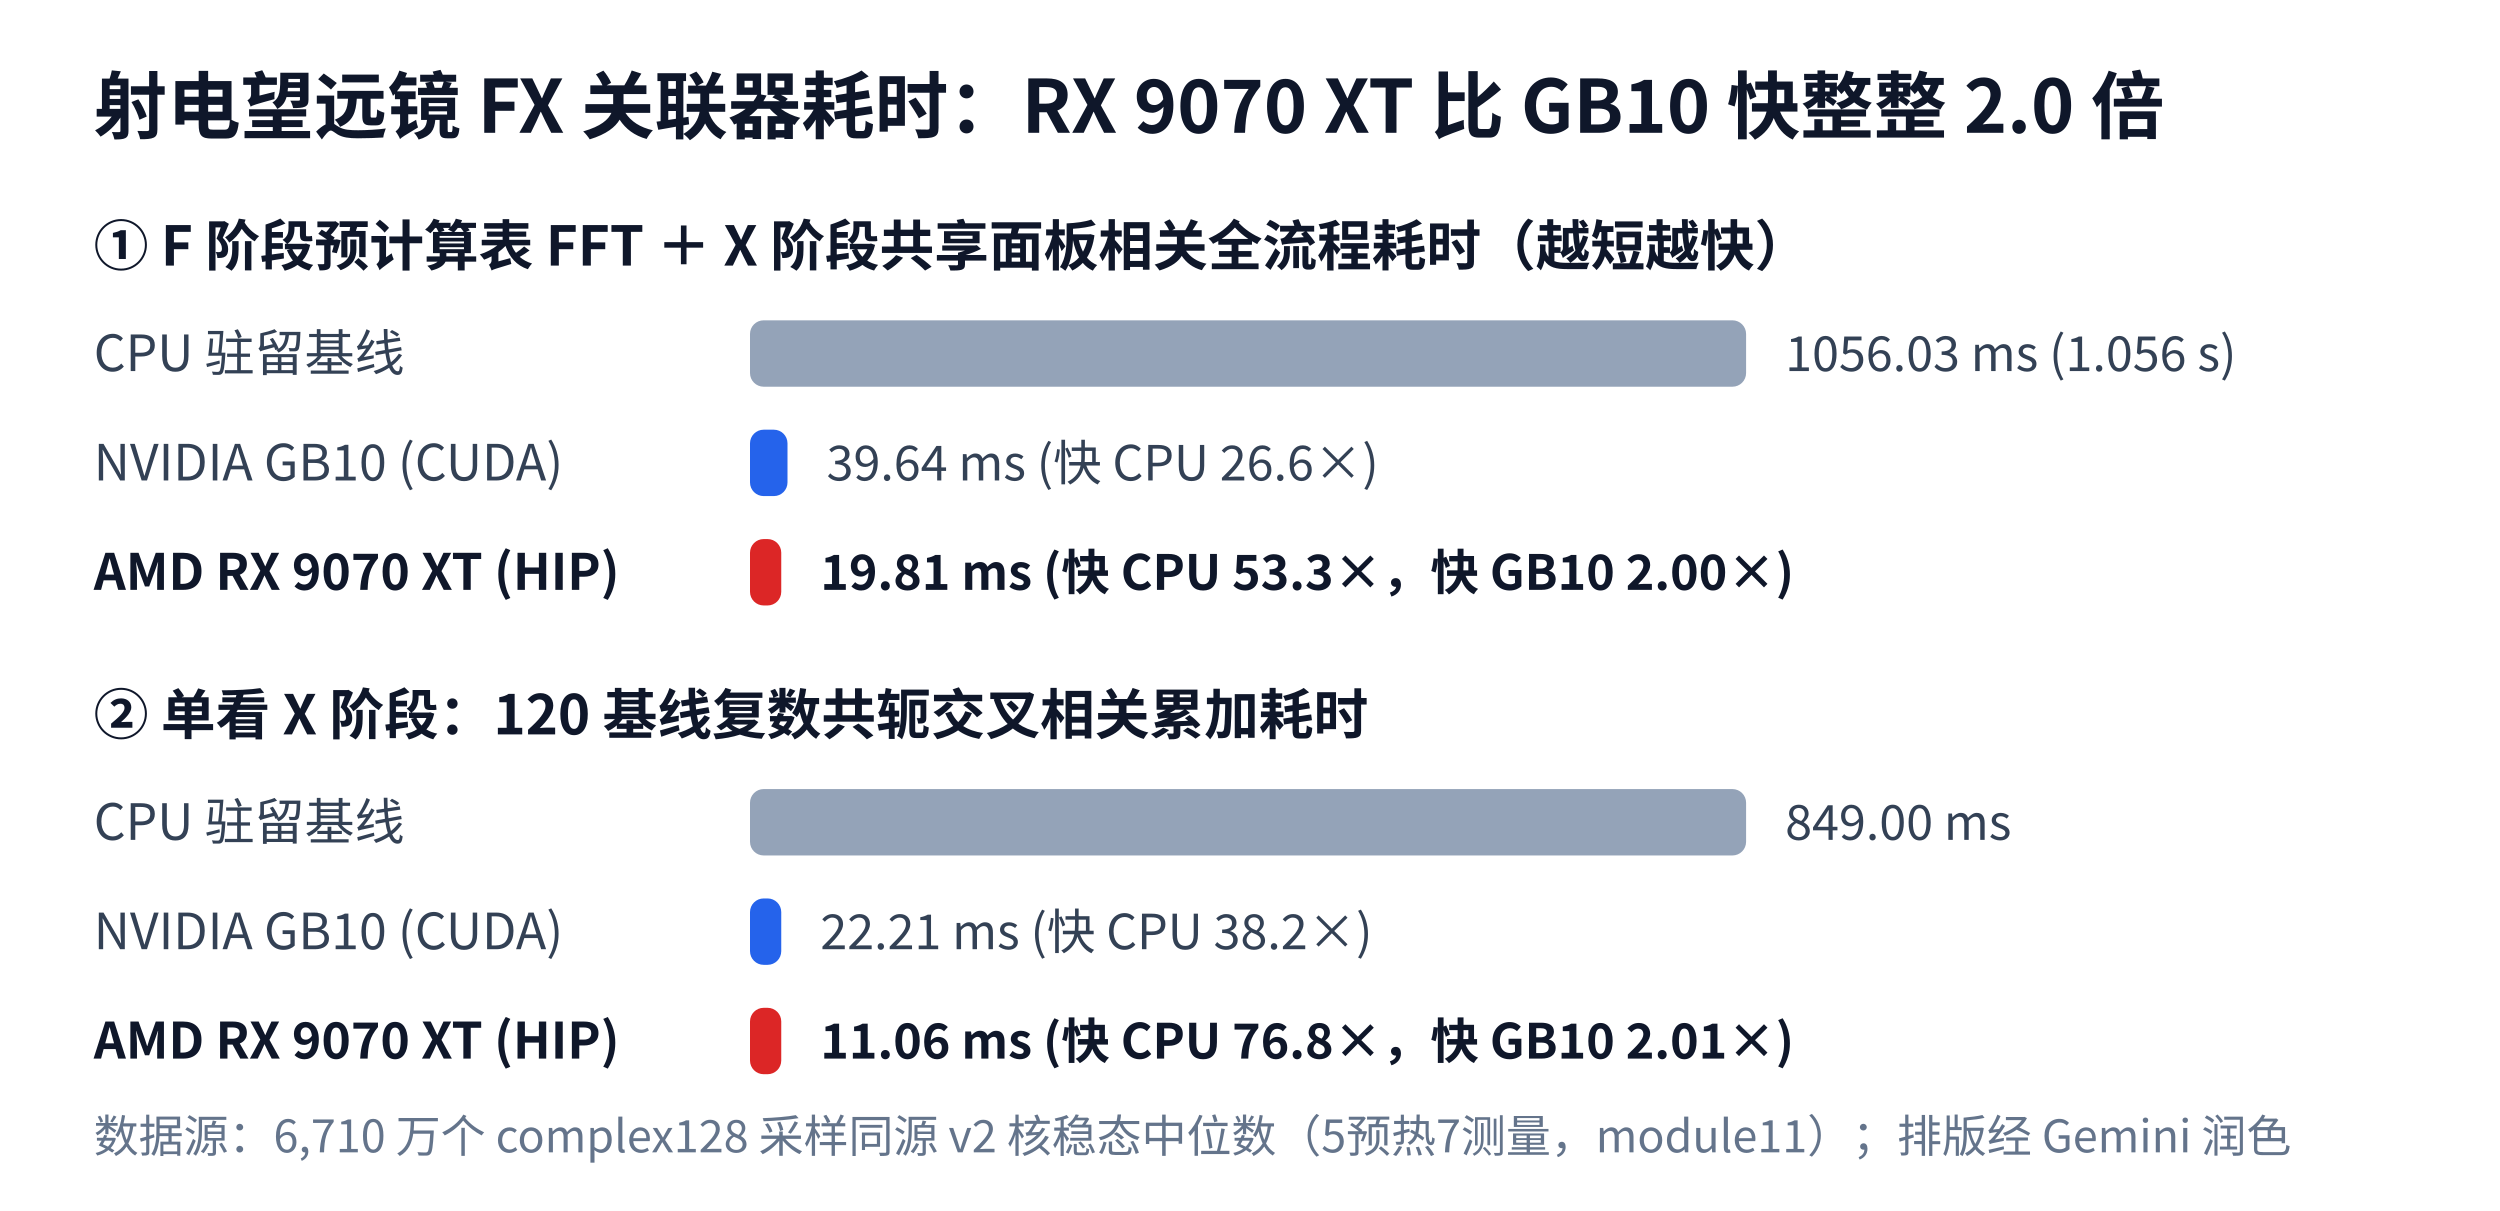
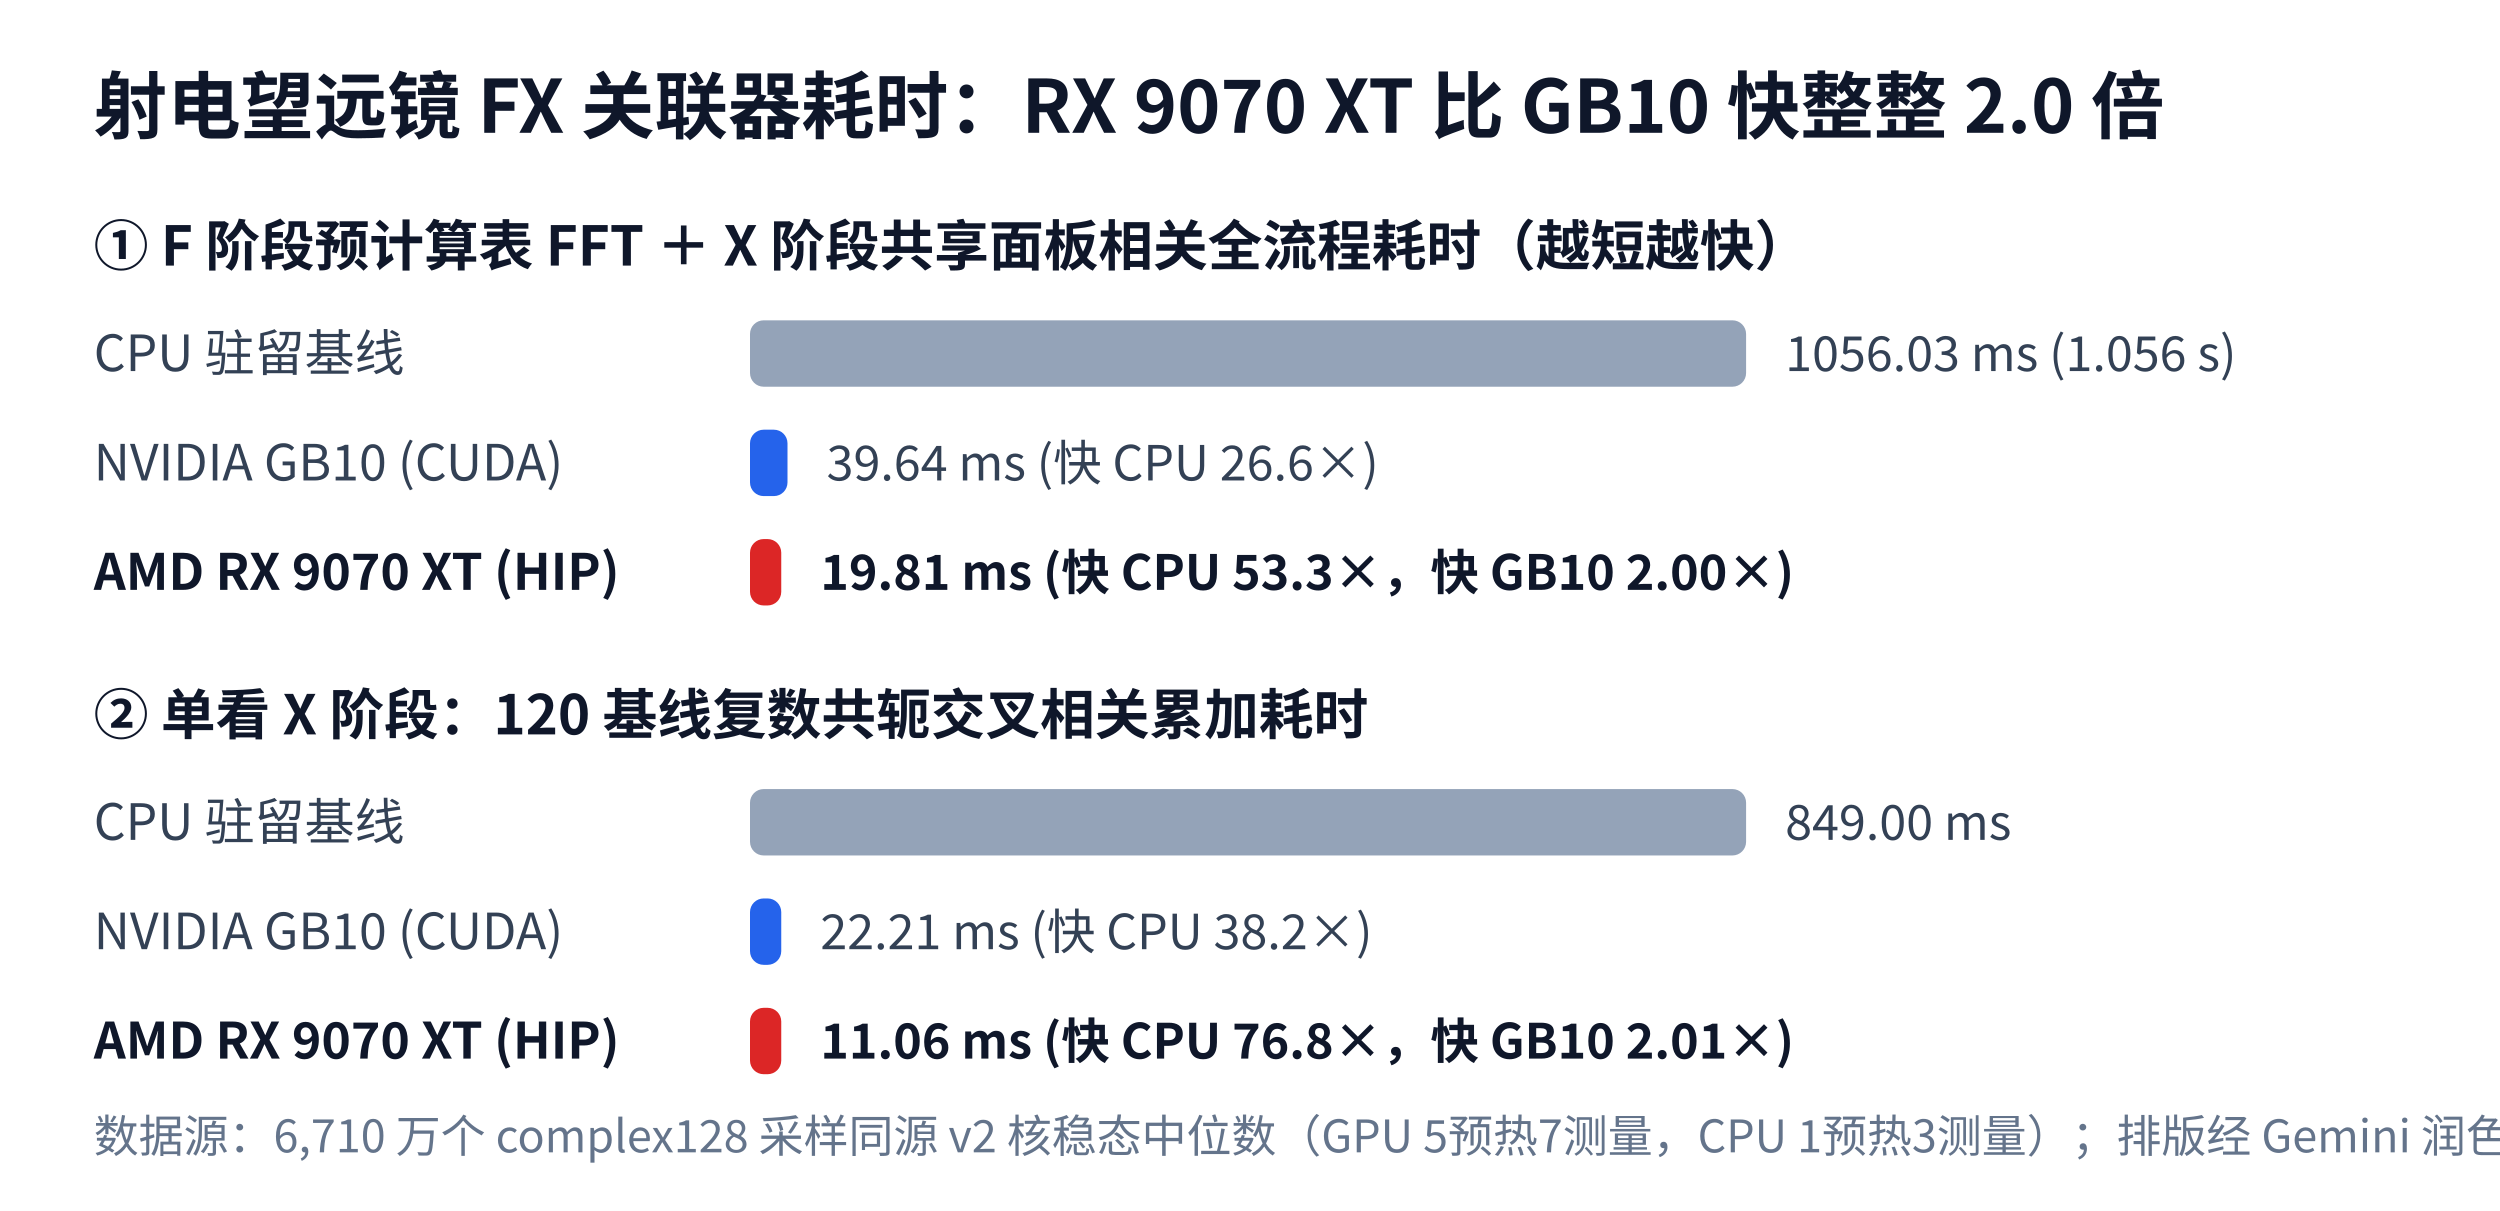
<svg xmlns="http://www.w3.org/2000/svg" width="640" height="310" viewBox="0 0 640 310" font-family="'WenQuanYi Micro Hei','Noto Sans CJK SC',sans-serif">
  <rect width="640" height="310" fill="#ffffff" />
  <text x="24" y="34" font-size="18.8" font-weight="bold" fill="#0f172a">射电望远镜 FX 关联器耗时：RX 9070 XT 比 GB10 快整整 2.0 倍</text>
  <text x="24" y="68" font-size="14" font-weight="bold" fill="#0f172a">① F 阶段预计算表 FFT ＋ X 阶段共享面板相关全流程耗时（越短越快）</text>
  <text x="24" y="95" font-size="12.8" font-weight="normal" fill="#334155">CPU 驻留基线</text>
  <rect x="192" y="82" width="255.0" height="17" rx="3.5" fill="#94a3b8" />
  <text x="457.0" y="95" font-size="12.4" font-weight="normal" fill="#334155">1056.03 ms (1.056 s)</text>
  <text x="24" y="123" font-size="12.8" font-weight="normal" fill="#334155">NVIDIA GB10 (CUDA)</text>
  <rect x="192" y="110" width="9.6" height="17" rx="3.5" fill="#2563eb" />
  <text x="211.6" y="123" font-size="12.4" font-weight="normal" fill="#334155">39.64 ms  (快 CPU 26.6×)</text>
  <text x="24" y="151" font-size="12.8" font-weight="bold" fill="#0f172a">AMD RX 9070 XT (HIP)</text>
  <rect x="192" y="138" width="8.0" height="17" rx="3.5" fill="#dc2626" />
  <text x="210.0" y="151" font-size="12.4" font-weight="bold" fill="#0f172a">19.81 ms  (快 CPU 53.3×，快 GB10 2.00×)</text>
  <text x="24" y="188" font-size="14" font-weight="bold" fill="#0f172a">② 单看 X 阶段：120 基线复数共轭交叉相关累加耗时</text>
  <text x="24" y="215" font-size="12.8" font-weight="normal" fill="#334155">CPU 驻留基线</text>
  <rect x="192" y="202" width="255.0" height="17" rx="3.5" fill="#94a3b8" />
  <text x="457.0" y="215" font-size="12.4" font-weight="normal" fill="#334155">849.00 ms</text>
  <text x="24" y="243" font-size="12.8" font-weight="normal" fill="#334155">NVIDIA GB10 (CUDA)</text>
  <rect x="192" y="230" width="8.0" height="17" rx="3.5" fill="#2563eb" />
  <text x="210.0" y="243" font-size="12.4" font-weight="normal" fill="#334155">22.21 ms  (快 CPU 38.2×)</text>
  <text x="24" y="271" font-size="12.8" font-weight="bold" fill="#0f172a">AMD RX 9070 XT (HIP)</text>
  <rect x="192" y="258" width="8.0" height="17" rx="3.5" fill="#dc2626" />
  <text x="210.0" y="271" font-size="12.4" font-weight="bold" fill="#0f172a">11.06 ms  (快 CPU 76.8×，快 GB10 2.01×)</text>
-   <text x="24" y="295" font-size="11.5" fill="#64748b">数据源：6,710 万个 complex128 采样同源 v2 核稳态中位数（5预热7测量，module11）；排版经 Gemini 润色</text>
+   <text x="24" y="295" font-size="11.5" fill="#64748b">数据源：6,710 万个 complex128 采样同源 v2 核稳态中位数（GPU 5预热7测量，CPU 1预热3测量）；排版经 Gemini 润色</text>
</svg>
